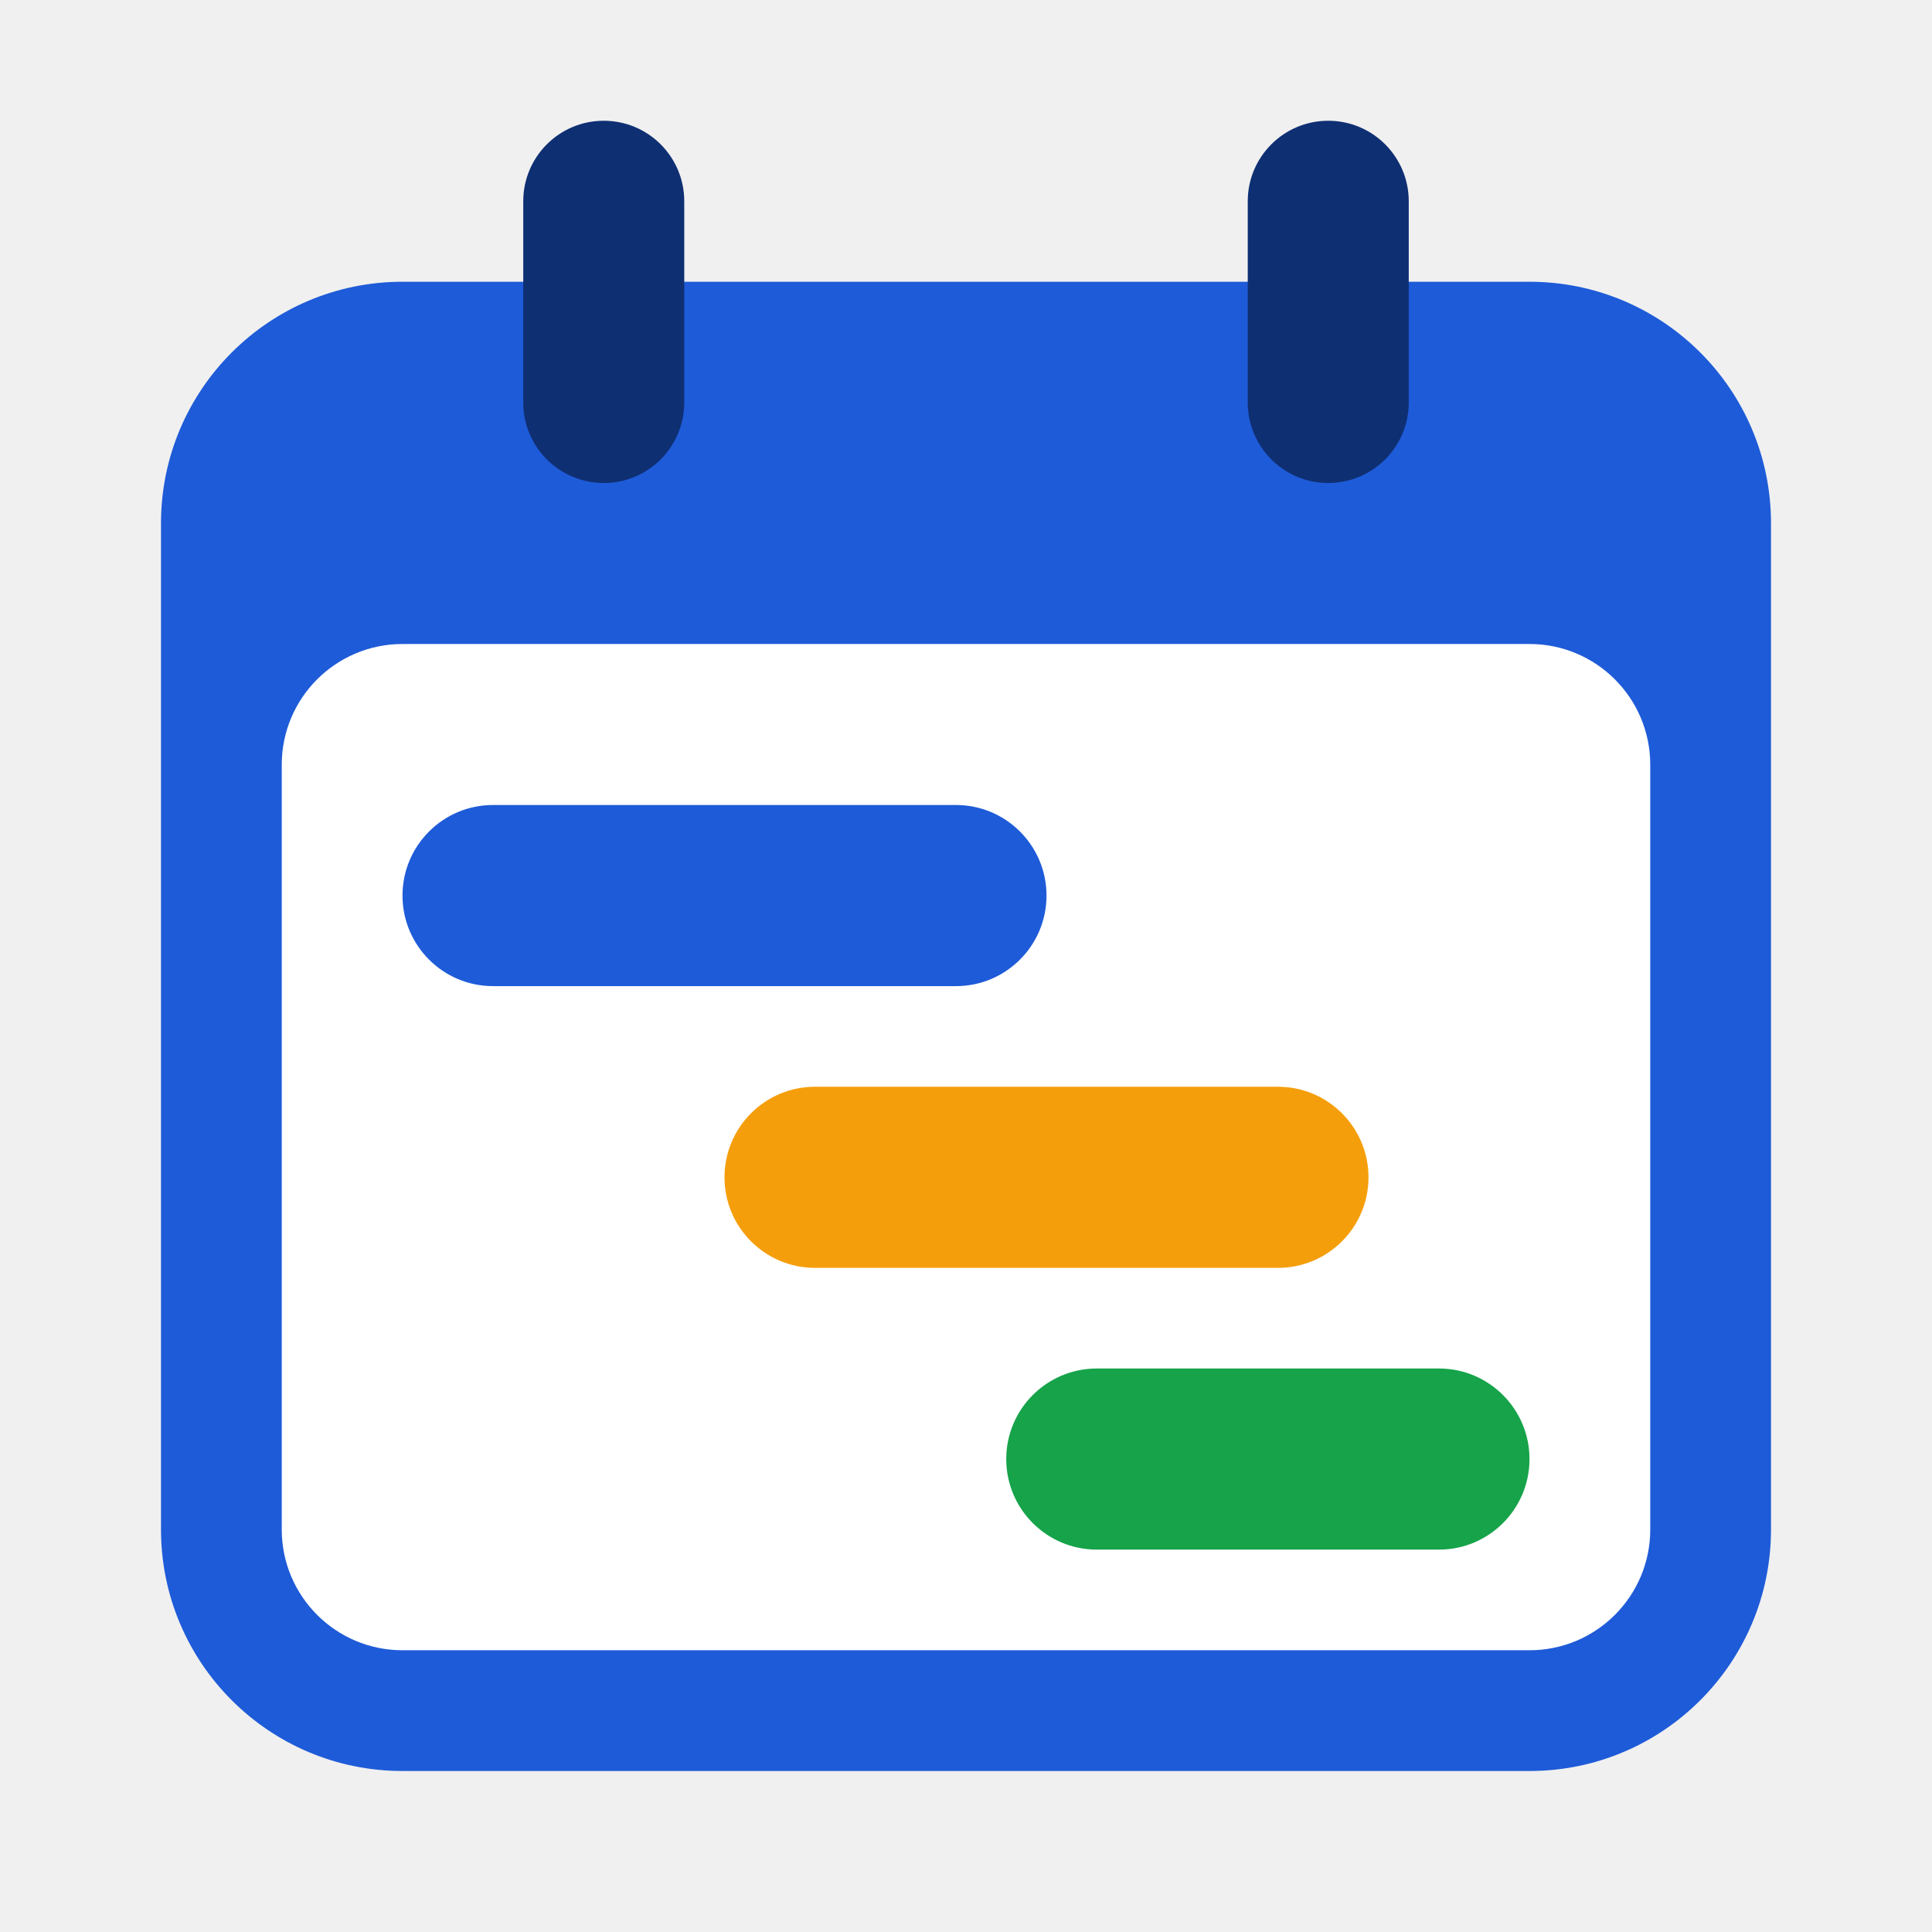
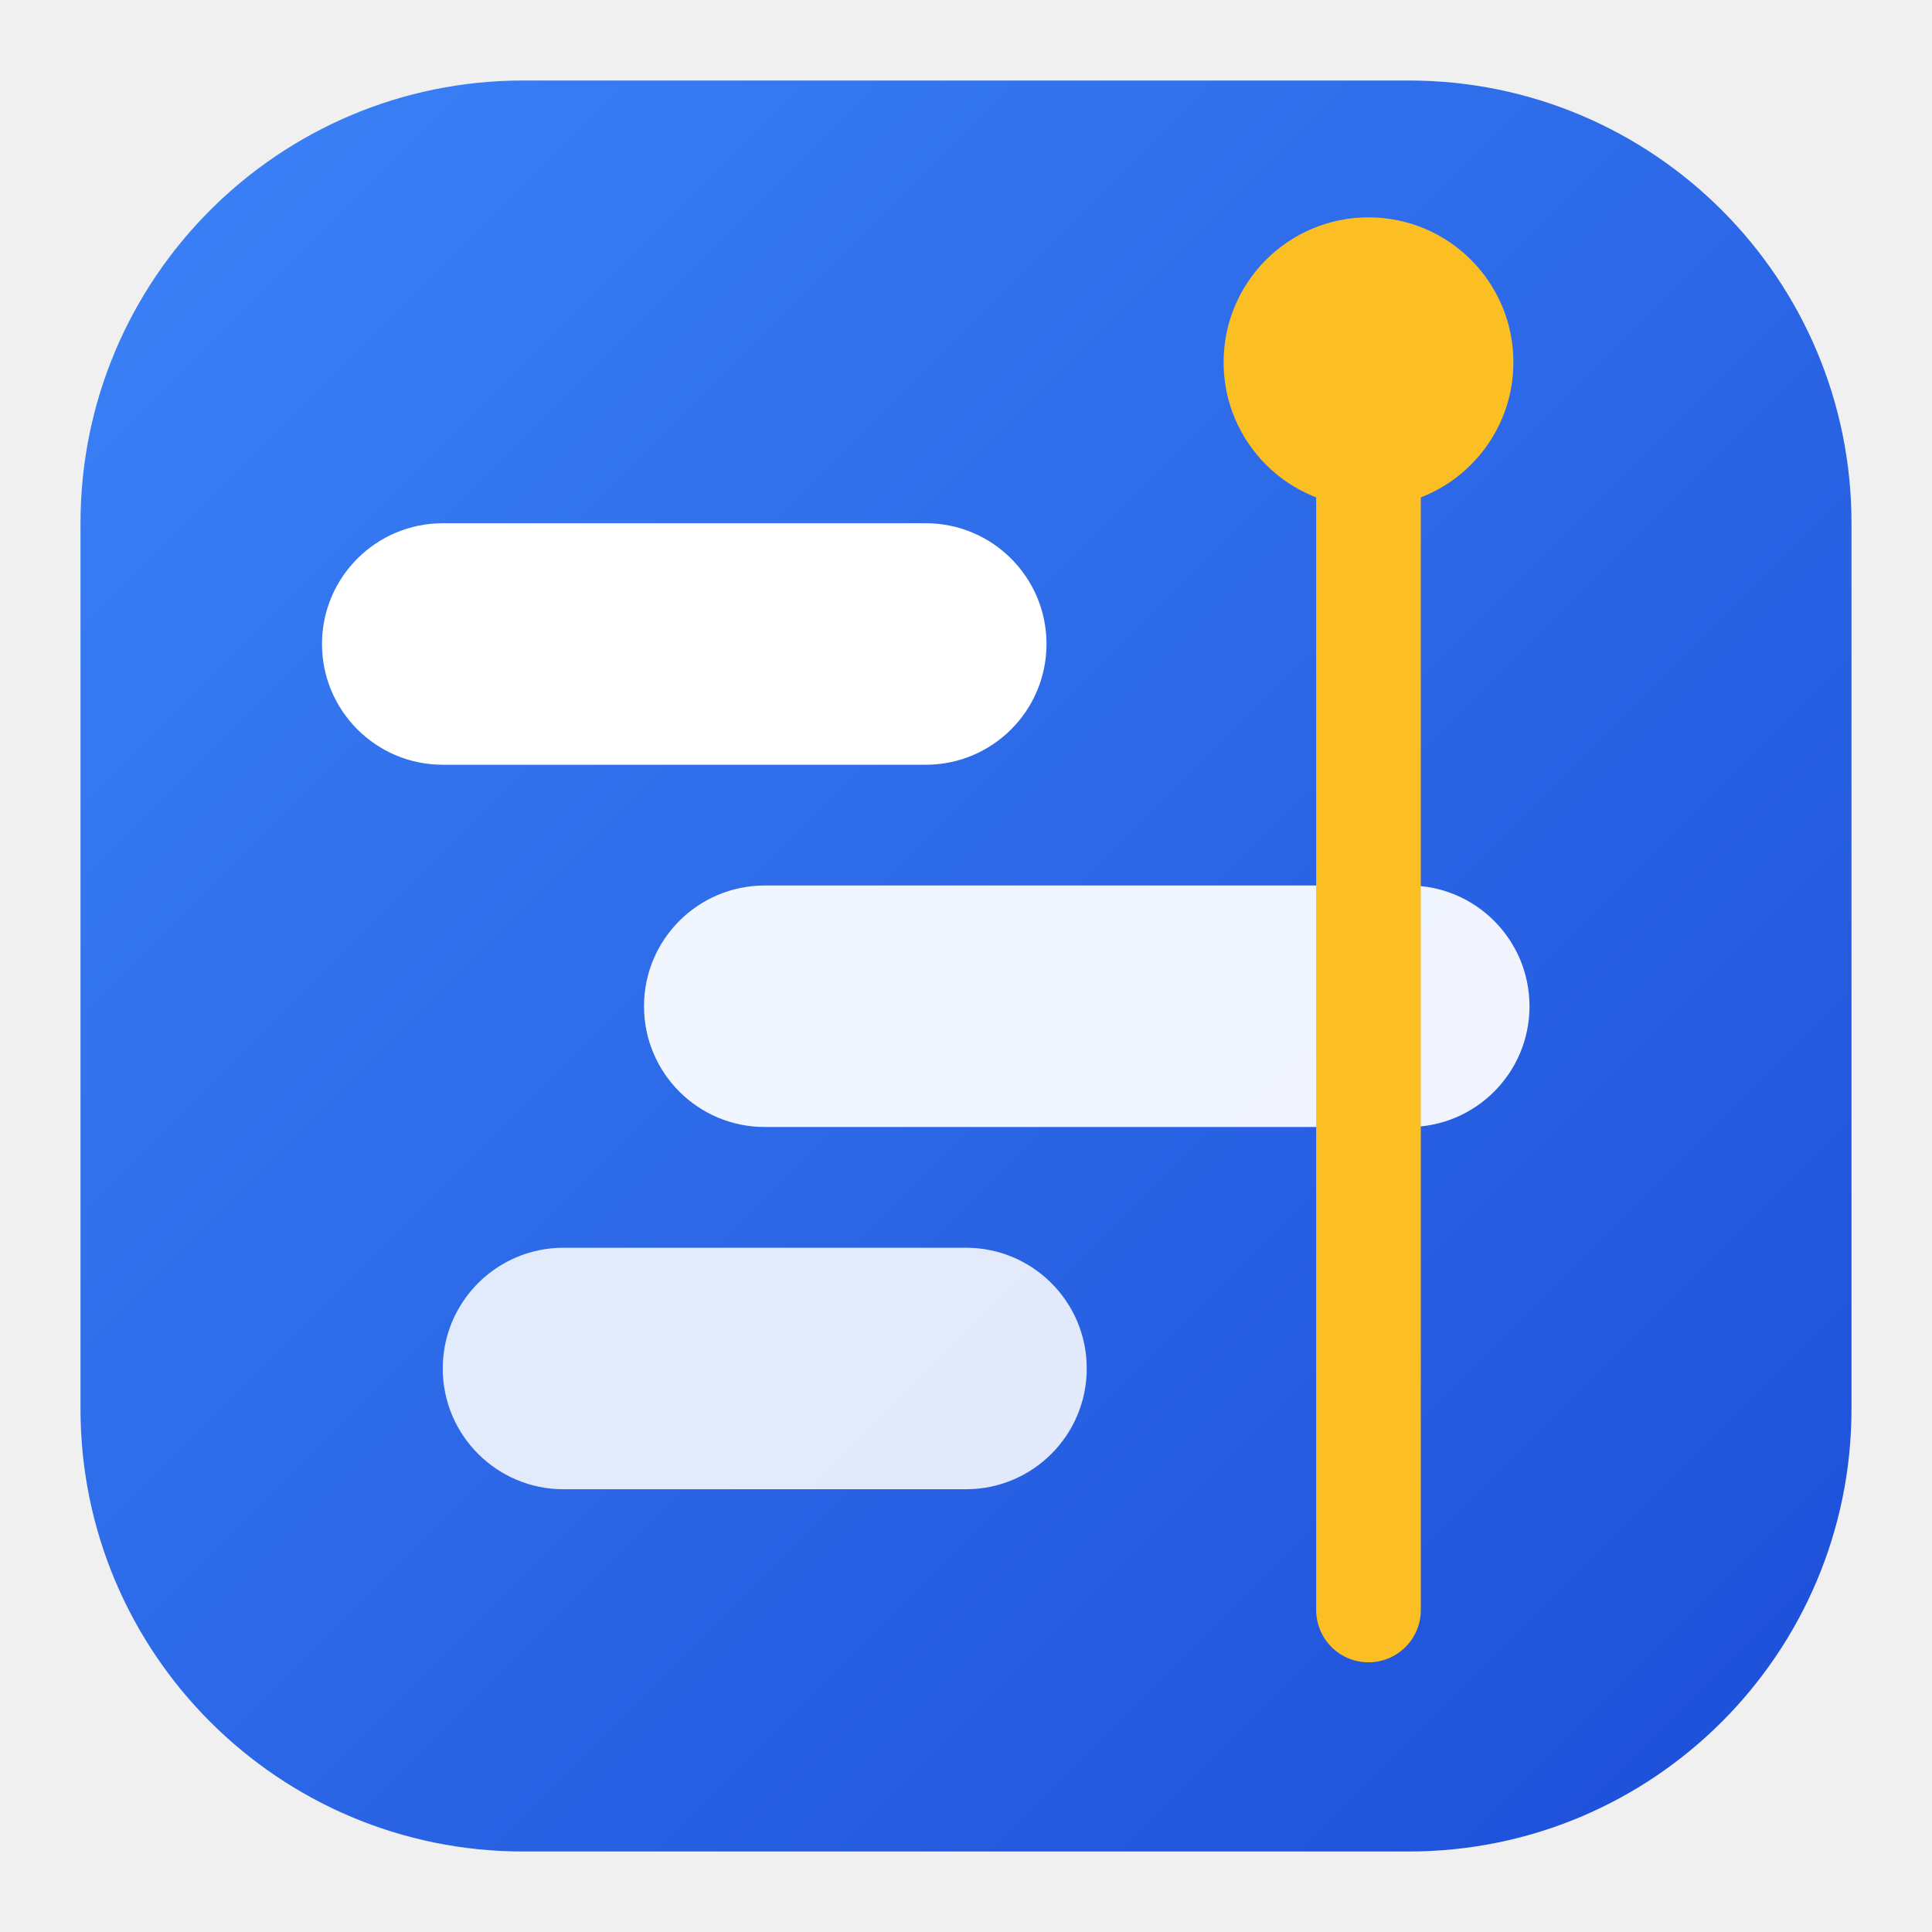
<svg xmlns="http://www.w3.org/2000/svg" viewBox="0 0 48 48" width="48" height="48">
-   <rect x="4" y="7" width="40" height="37" rx="6" fill="#1e5bd8" />
-   <rect x="7" y="16" width="34" height="25" rx="3" fill="#ffffff" />
-   <rect x="13" y="3" width="4" height="9" rx="2" fill="#0f2f73" />
-   <rect x="31" y="3" width="4" height="9" rx="2" fill="#0f2f73" />
-   <rect x="10" y="20" width="16" height="4.5" rx="2.25" fill="#1e5bd8" />
-   <rect x="18" y="27" width="16" height="4.5" rx="2.25" fill="#f59e0b" />
-   <rect x="25" y="34" width="13" height="4.5" rx="2.25" fill="#16a34a" />
+   <defs>
+     <linearGradient id="g" x1="0" y1="0" x2="1" y2="1">
+       <stop offset="0" stop-color="#3b82f6" />
+       <stop offset="1" stop-color="#1d4ed8" />
+     </linearGradient>
+   </defs>
+   <rect x="2" y="2" width="44" height="44" rx="11" fill="url(#g)" />
+   <rect x="8" y="13" width="18" height="6" rx="3" fill="#fff" />
+   <rect x="16" y="22" width="22" height="6" rx="3" fill="#fff" opacity=".93" />
+   <rect x="11" y="31" width="16" height="6" rx="3" fill="#fff" opacity=".86" />
+   <path d="M34 9.5V40" stroke="#fbbf24" stroke-width="2.6" stroke-linecap="round" />
+   <circle cx="34" cy="9" r="3.6" fill="#fbbf24" />
</svg>
